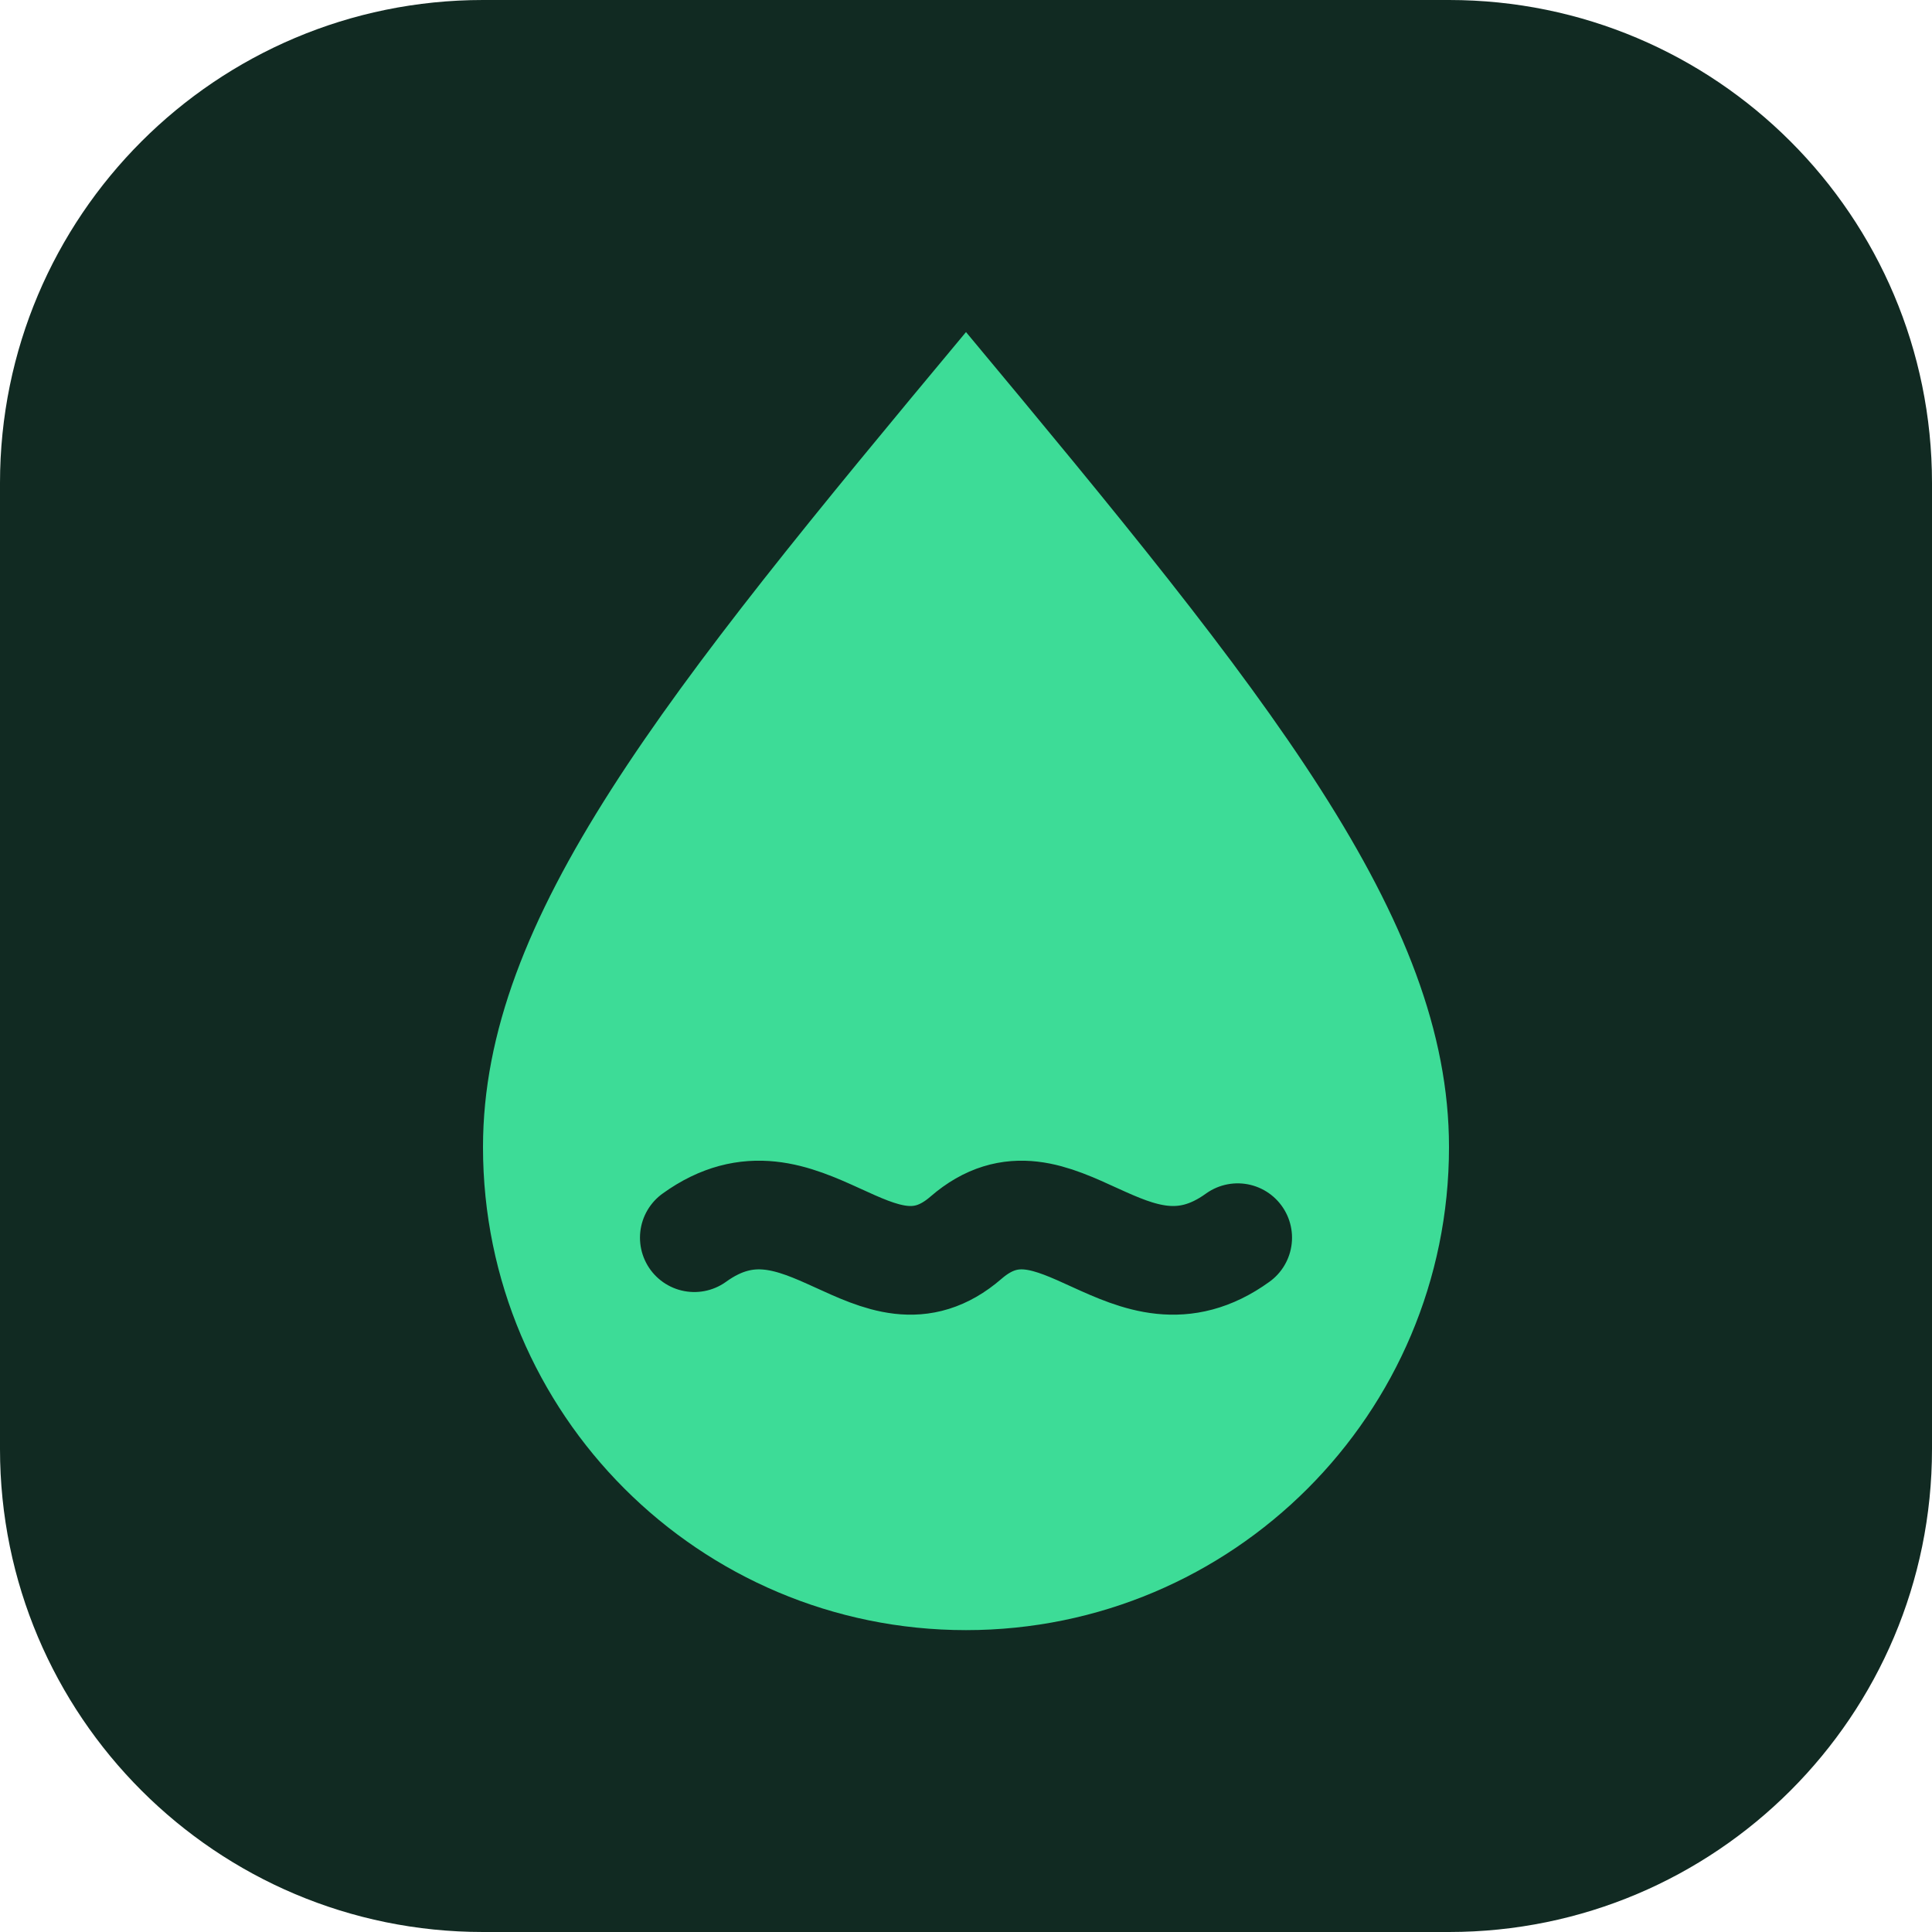
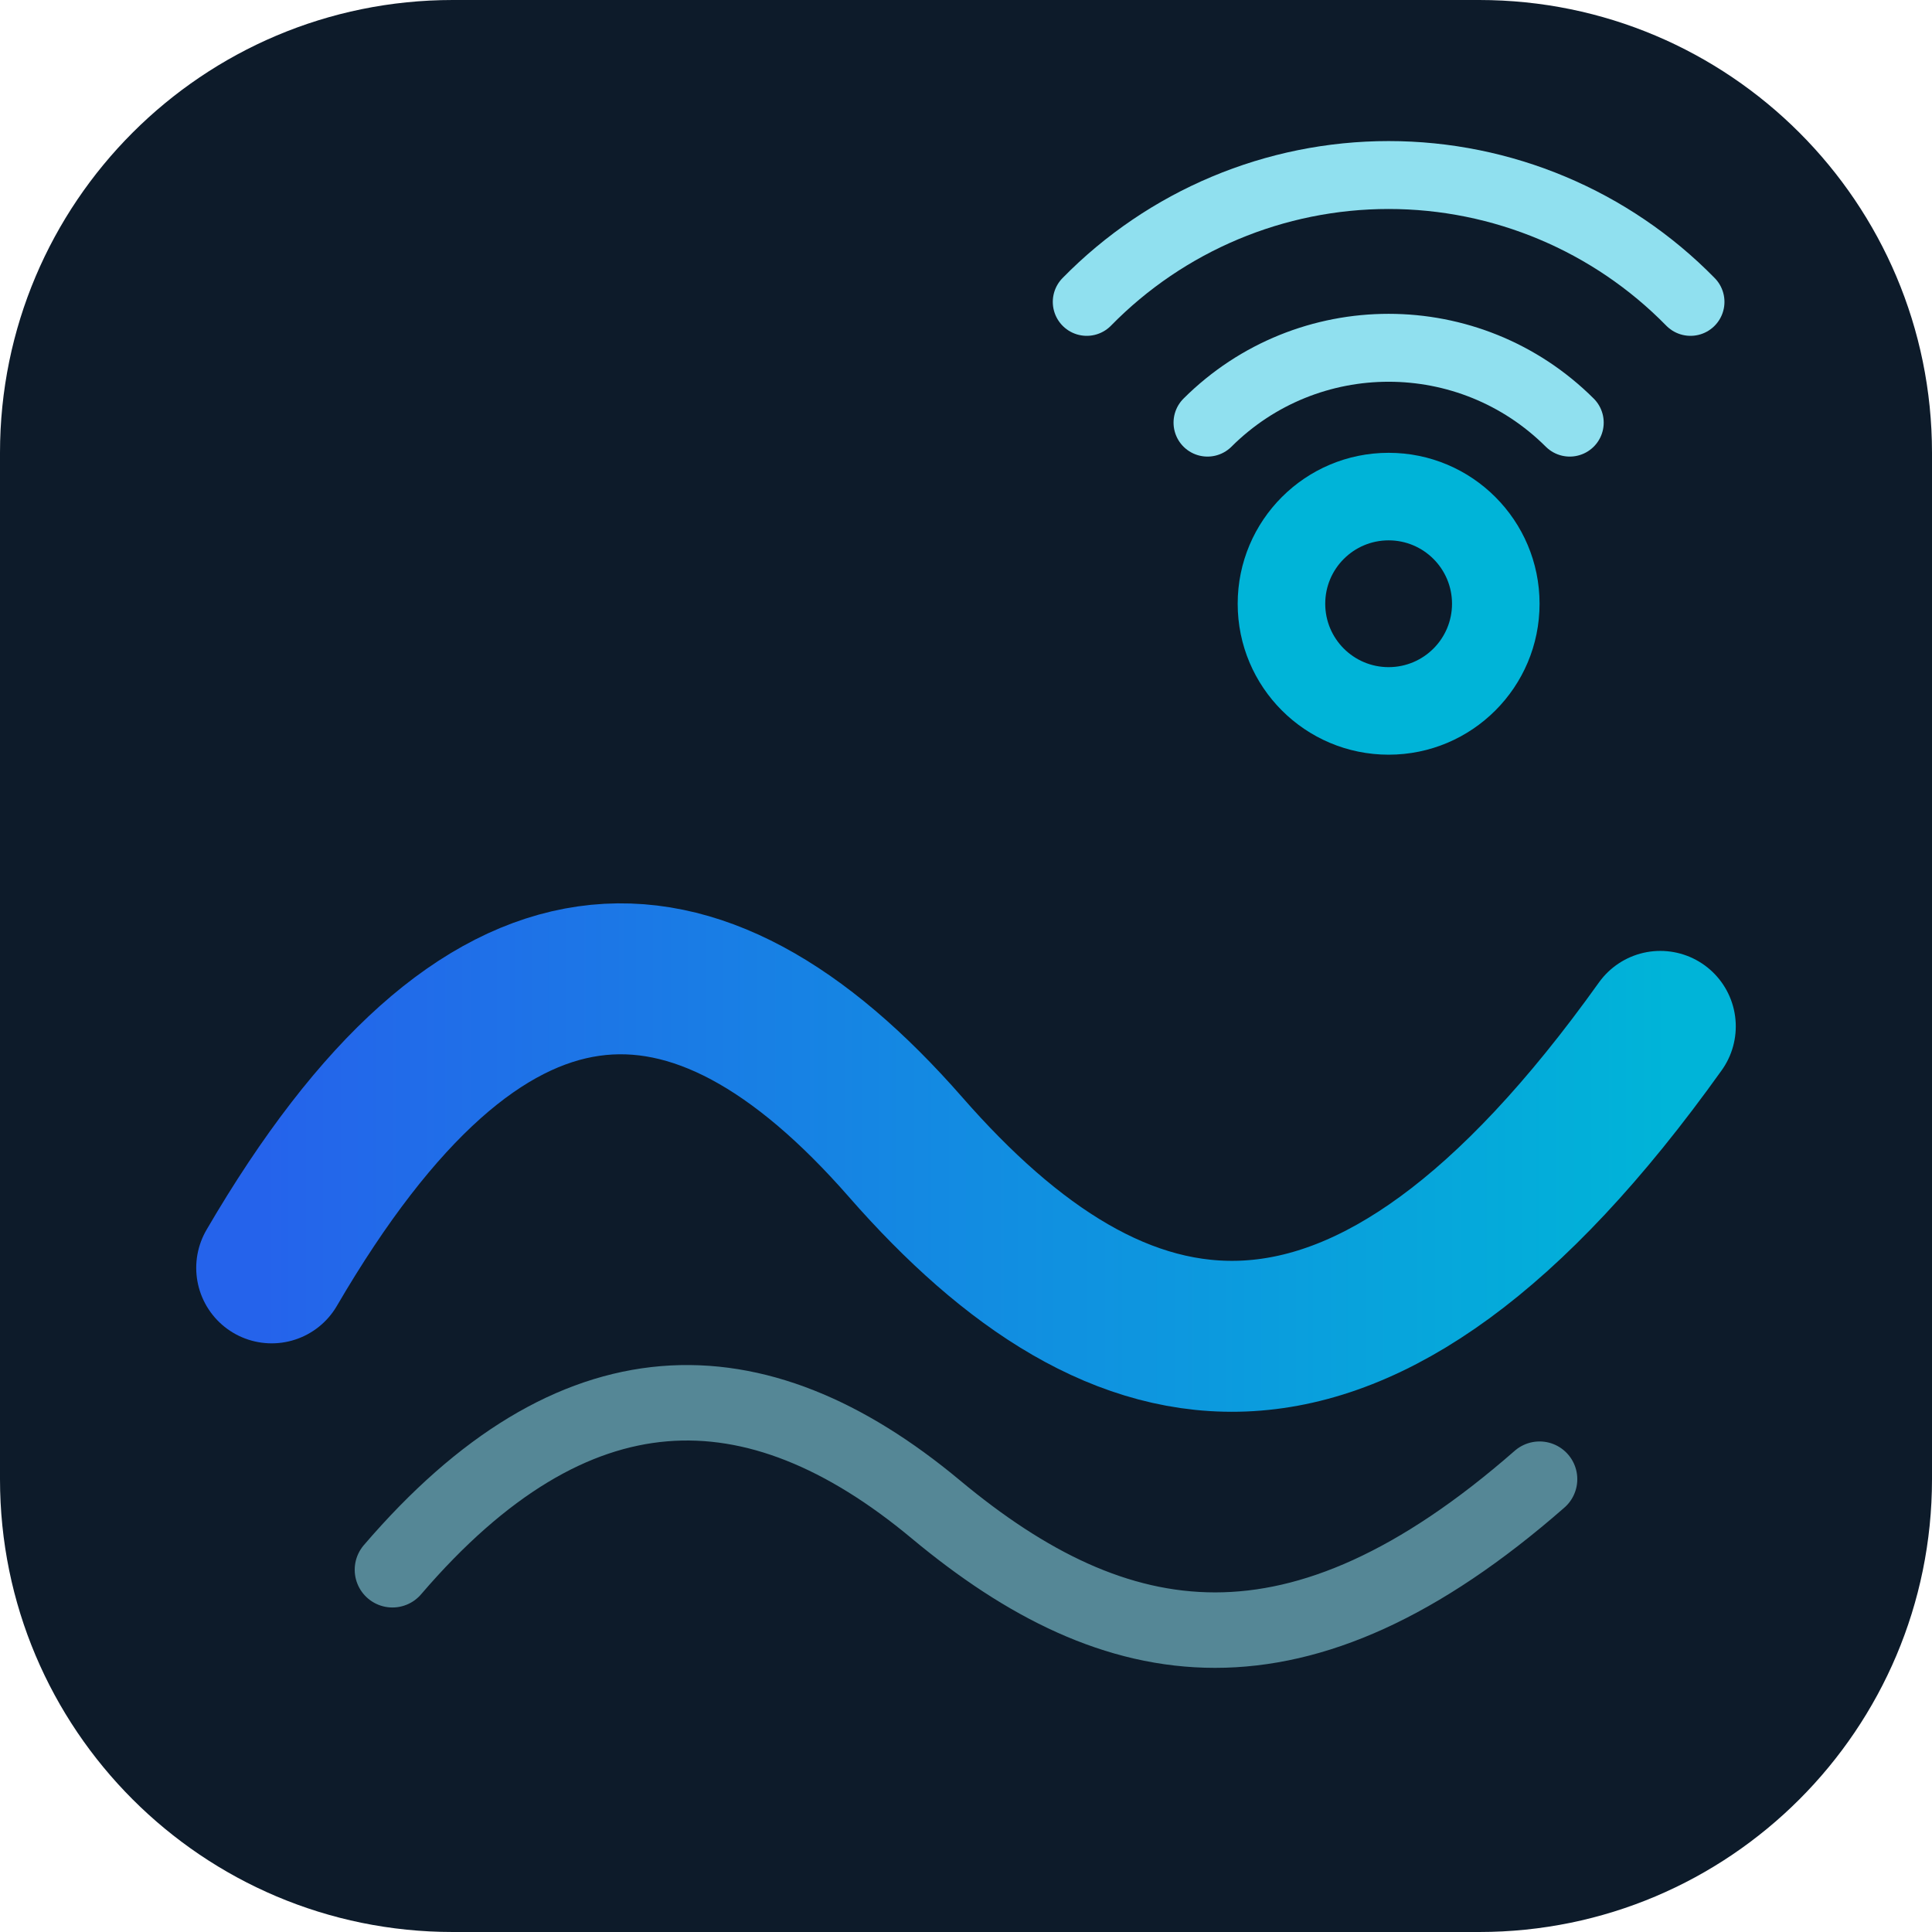
- <svg xmlns="http://www.w3.org/2000/svg" viewBox="0 0 32 32">
-   <rect width="32" height="32" rx="8" fill="#112a22" />
-   <path d="M16 5.5C11 11.5 8 15.2 8 19a8 8 0 0 0 16 0c0-3.8-3-7.5-8-13.5Z" fill="#3ddc97" />
-   <path d="M11.5 20.5c1.8-1.3 3 1.3 4.5 0s2.7 1.3 4.5 0" stroke="#112a22" stroke-width="1.8" fill="none" stroke-linecap="round" />
+ <svg xmlns="http://www.w3.org/2000/svg" viewBox="0 0 128 128" role="img" aria-label="Atl-Monitor">
+   <defs>
+     <linearGradient id="w" x1="0" y1="0" x2="1" y2="0">
+       <stop offset="0" stop-color="#2563EB" />
+       <stop offset="1" stop-color="#00B4D8" />
+     </linearGradient>
+   </defs>
+   <rect width="128" height="128" rx="30" fill="#0D1B2A" />
+   <path d="M18 84c14-24 28-24 42-8s30 20 50-8" fill="none" stroke="url(#w)" stroke-width="10" stroke-linecap="round" stroke-linejoin="round" />
+   <path d="M26 104c12-14 24-14 36-4s24 12 40-2" fill="none" stroke="#90E0EF" stroke-opacity=".55" stroke-width="5" stroke-linecap="round" />
+   <path d="M80 28a17 17 0 0 1 24 0M72 20a28 28 0 0 1 40 0" fill="none" stroke="#90E0EF" stroke-width="4.5" stroke-linecap="round" />
+   <circle cx="92" cy="40" r="10" fill="#00B4D8" />
+   <circle cx="92" cy="40" r="4.2" fill="#0D1B2A" />
</svg>
